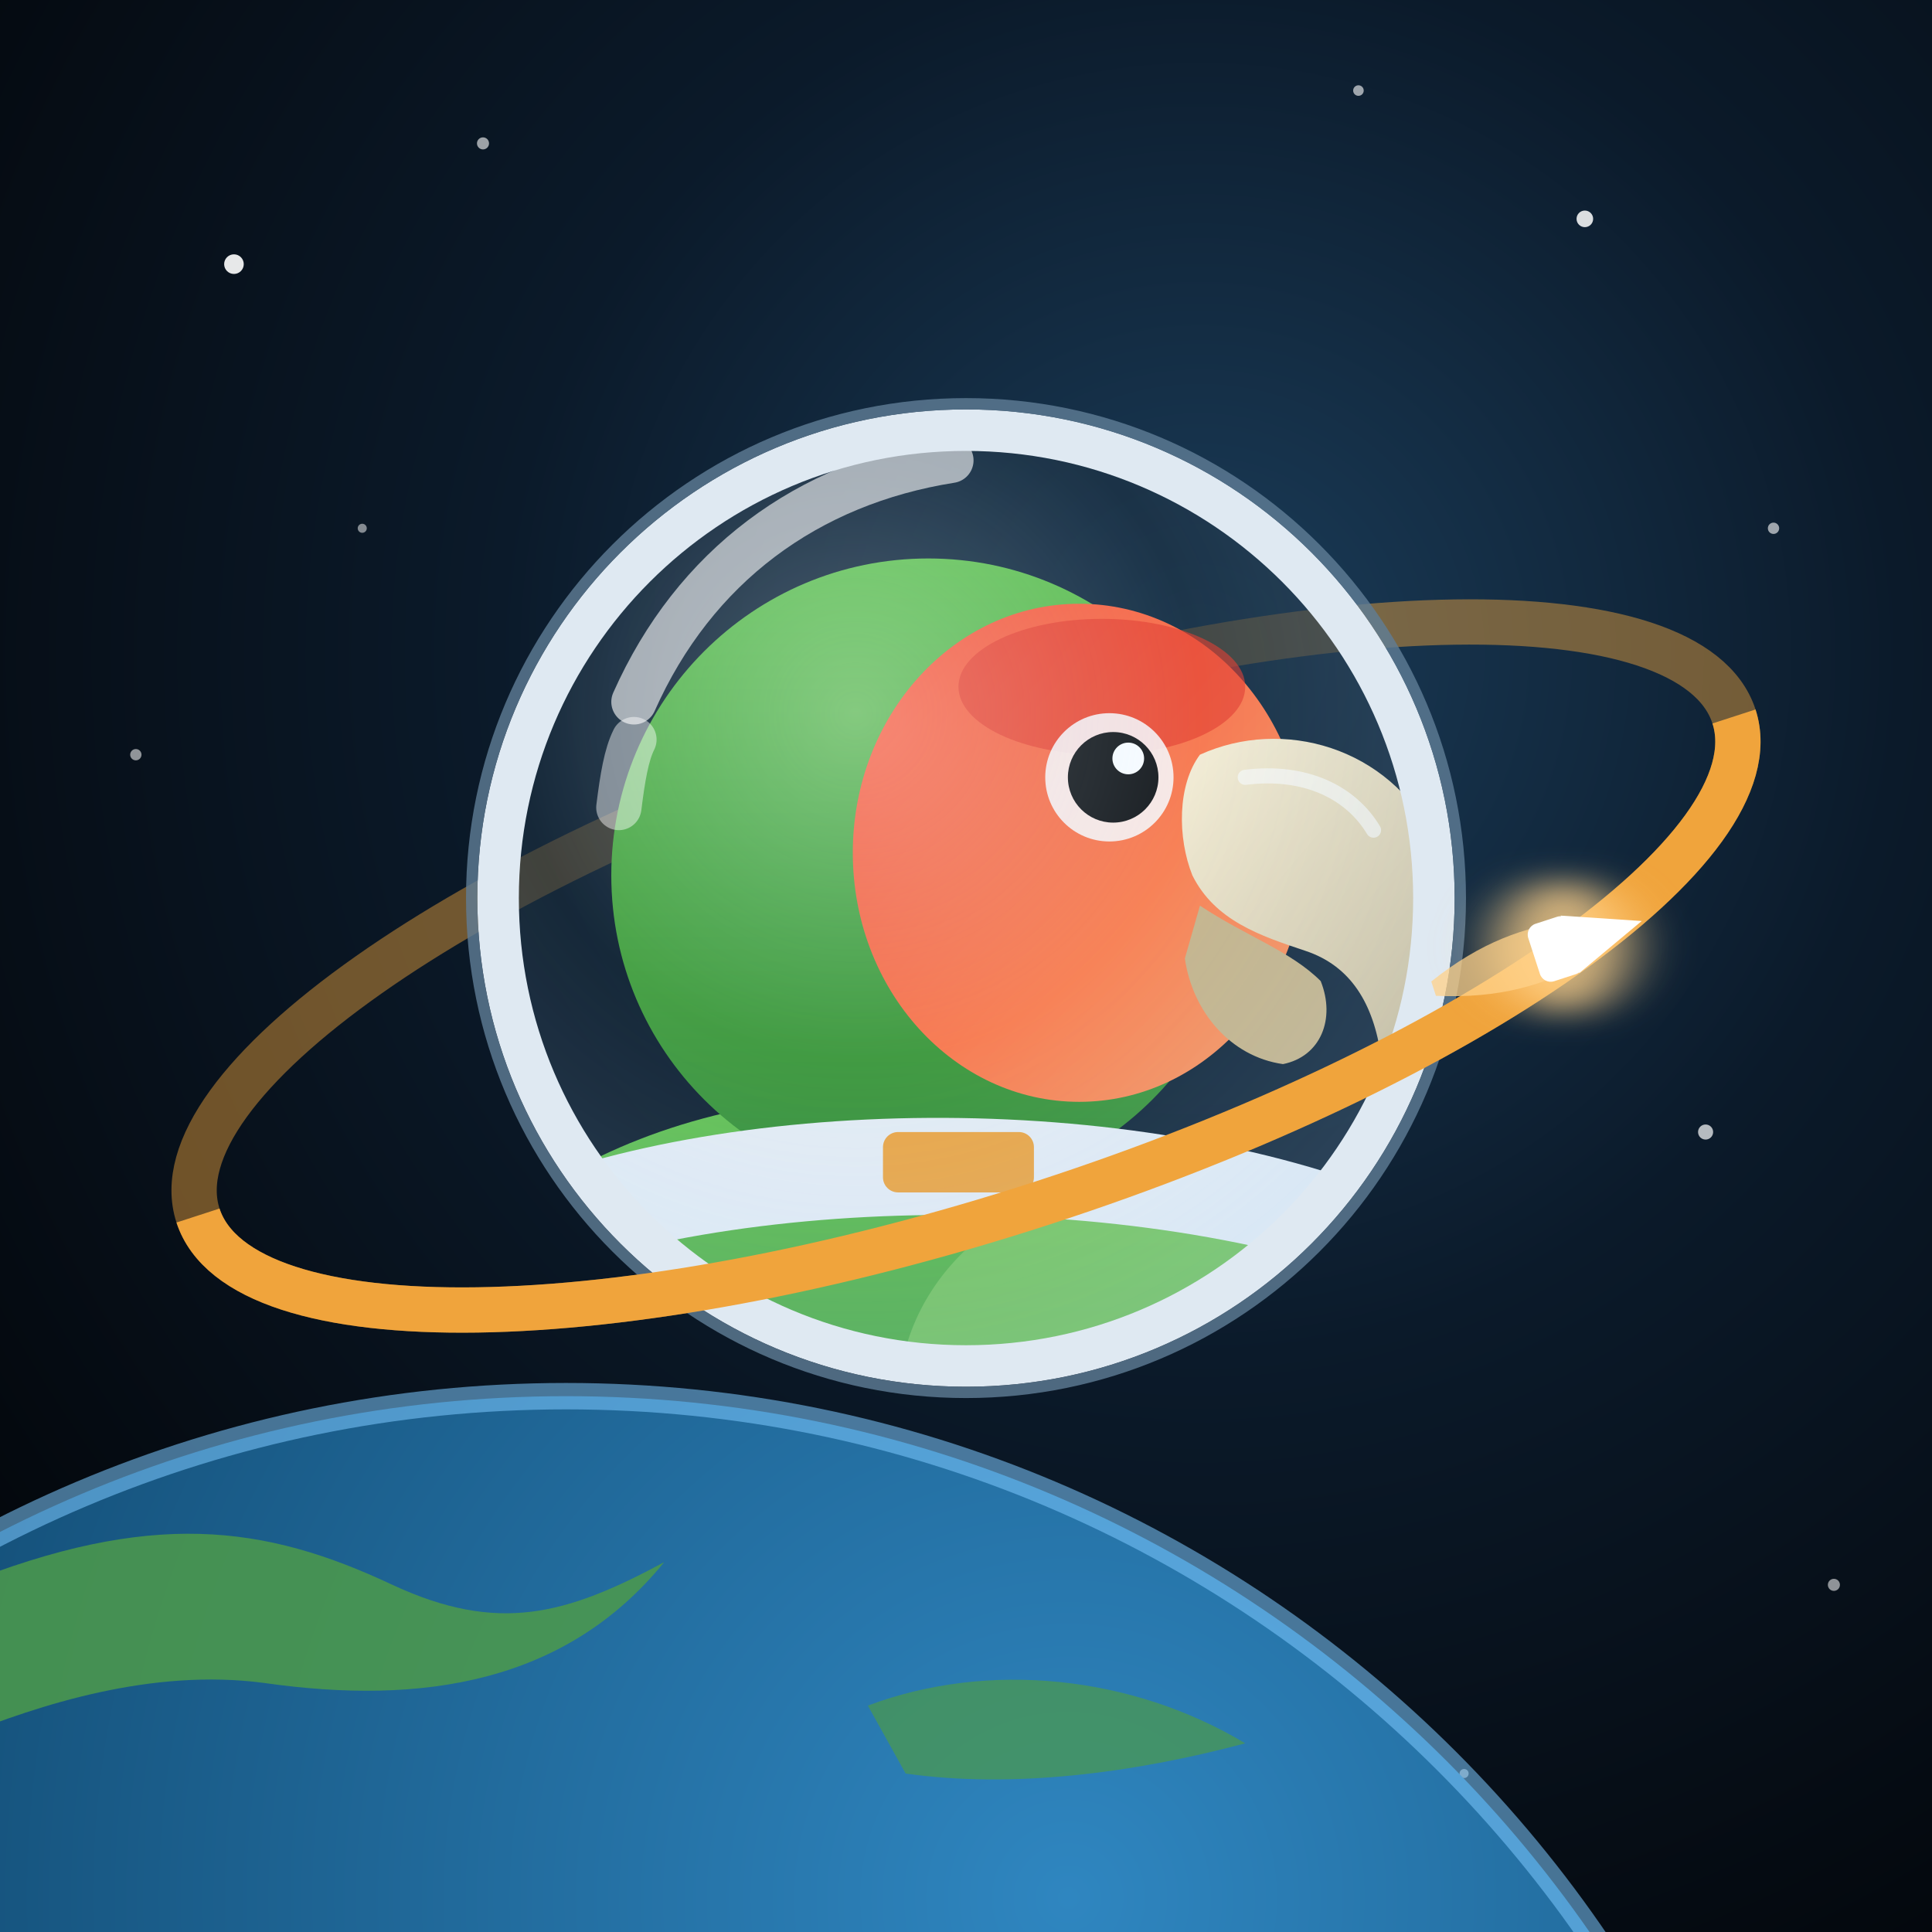
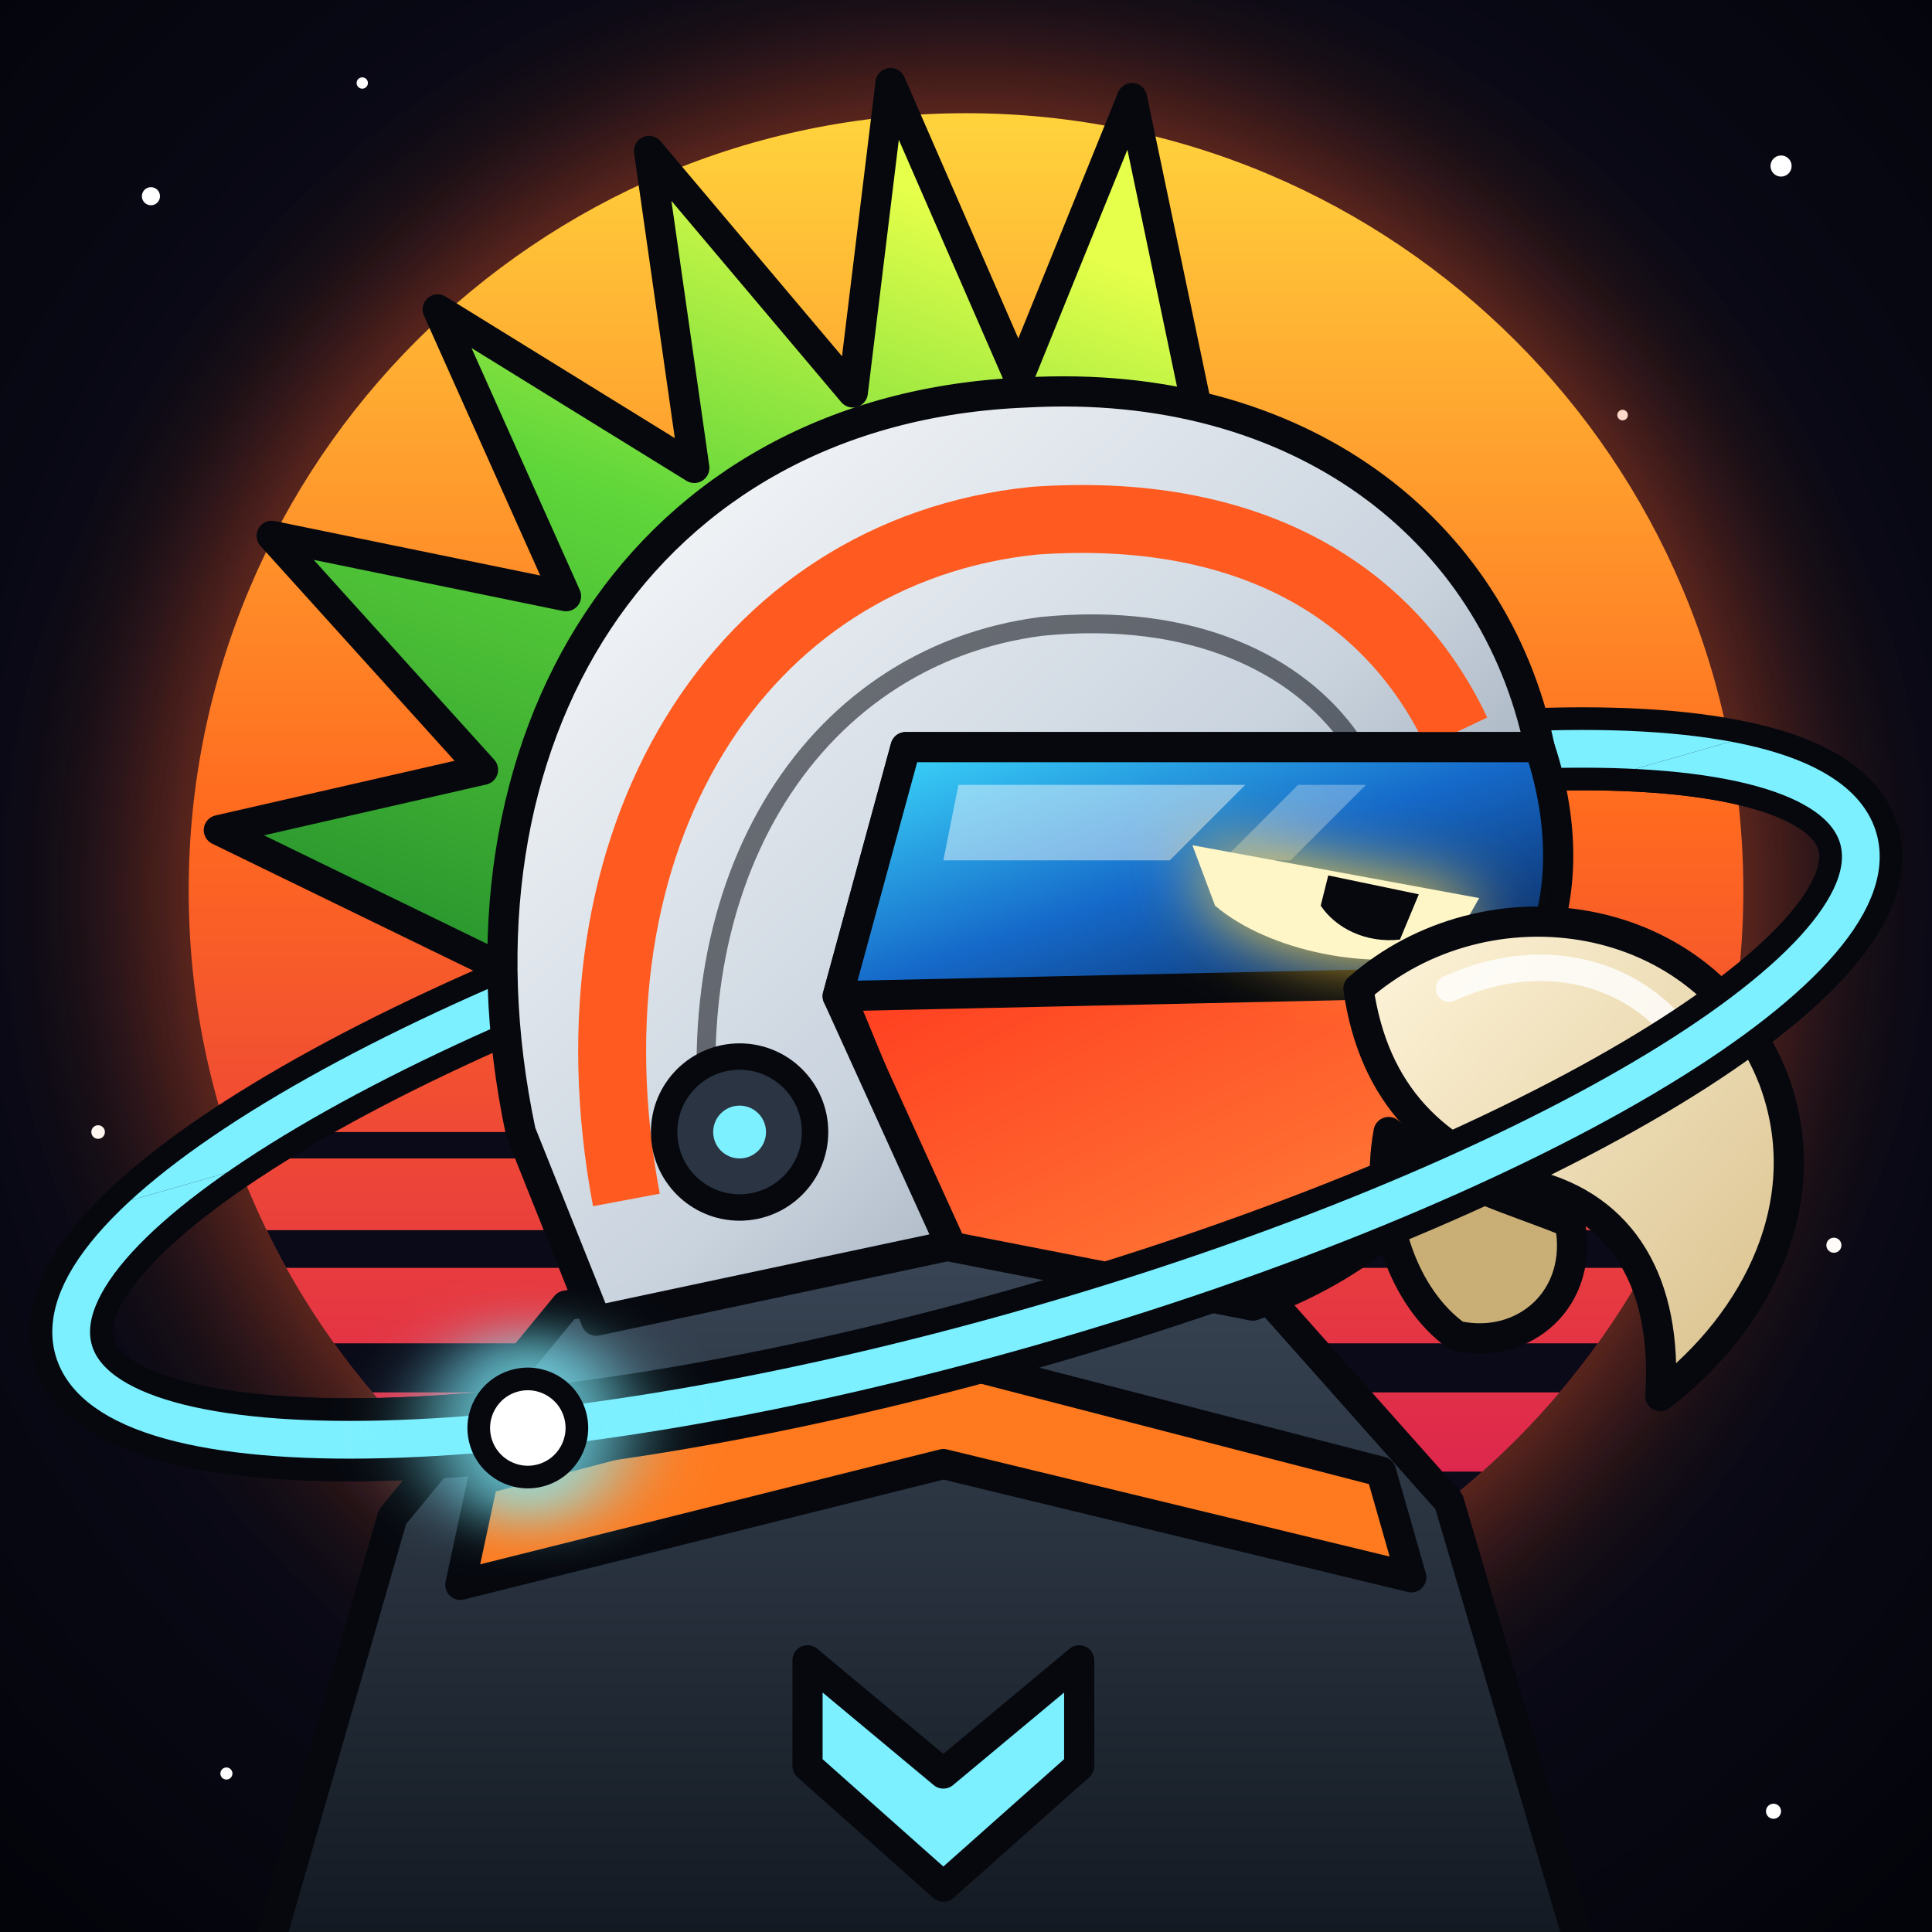
<svg xmlns="http://www.w3.org/2000/svg" viewBox="0 0 512 512" width="512" height="512">
  <defs>
-     <radialGradient id="sky" cx="62%" cy="34%" r="80%">
-       <stop offset="0" stop-color="#1b3d5a" />
-       <stop offset="0.45" stop-color="#0b1a2a" />
-       <stop offset="1" stop-color="#03060a" />
+     <radialGradient id="bg" cx="50%" cy="46%" r="75%">
+       <stop offset="0" stop-color="#1a1030" />
+       <stop offset="0.6" stop-color="#0a0a18" />
+       <stop offset="1" stop-color="#020308" />
    </radialGradient>
-     <radialGradient id="planet" cx="70%" cy="20%" r="85%">
-       <stop offset="0" stop-color="#2f86c0" />
-       <stop offset="0.55" stop-color="#145079" />
-       <stop offset="1" stop-color="#061827" />
-     </radialGradient>
-     <radialGradient id="glass" cx="38%" cy="30%" r="75%">
-       <stop offset="0" stop-color="#e8f6ff" stop-opacity="0.32" />
-       <stop offset="0.5" stop-color="#9fd2ff" stop-opacity="0.08" />
-       <stop offset="1" stop-color="#9fd2ff" stop-opacity="0.22" />
-     </radialGradient>
+     <linearGradient id="sun" x1="0" y1="0" x2="0" y2="1">
+       <stop offset="0" stop-color="#ffd23c" />
+       <stop offset="0.45" stop-color="#ff6a1f" />
+       <stop offset="1" stop-color="#d4145a" />
+     </linearGradient>
+     <linearGradient id="shell" x1="0" y1="0" x2="1" y2="1">
+       <stop offset="0" stop-color="#ffffff" />
+       <stop offset="0.55" stop-color="#c9d3de" />
+       <stop offset="1" stop-color="#6d7c8d" />
+     </linearGradient>
+     <linearGradient id="visor" x1="0" y1="0" x2="1" y2="1">
+       <stop offset="0" stop-color="#3fe0ff" />
+       <stop offset="0.5" stop-color="#1569c9" />
+       <stop offset="1" stop-color="#0a1c4a" />
+     </linearGradient>
+     <linearGradient id="hawk" x1="0" y1="1" x2="0.4" y2="0">
+       <stop offset="0" stop-color="#1f8a2c" />
+       <stop offset="0.6" stop-color="#5fd63a" />
+       <stop offset="1" stop-color="#e6ff4a" />
+     </linearGradient>
    <linearGradient id="face" x1="0" y1="0" x2="1" y2="1">
-       <stop offset="0" stop-color="#ff4a2e" />
-       <stop offset="1" stop-color="#ff9a5a" />
-     </linearGradient>
-     <linearGradient id="feathers" x1="0" y1="0" x2="0" y2="1">
-       <stop offset="0" stop-color="#62c24a" />
-       <stop offset="1" stop-color="#2f8a2c" />
+       <stop offset="0" stop-color="#ff3b1f" />
+       <stop offset="1" stop-color="#ff8a3c" />
    </linearGradient>
    <linearGradient id="beak" x1="0" y1="0" x2="1" y2="1">
-       <stop offset="0" stop-color="#fbf1d6" />
-       <stop offset="1" stop-color="#cdb98f" />
+       <stop offset="0" stop-color="#fff6dc" />
+       <stop offset="1" stop-color="#d8bf8a" />
    </linearGradient>
-     <clipPath id="inside">
-       <circle cx="256" cy="238" r="121" />
+     <linearGradient id="armor" x1="0" y1="0" x2="0" y2="1">
+       <stop offset="0" stop-color="#3a4656" />
+       <stop offset="1" stop-color="#121820" />
+     </linearGradient>
+     <clipPath id="sunclip">
+       <circle cx="256" cy="236" r="206" />
    </clipPath>
-     <clipPath id="front">
-       <rect x="-40" y="256" width="600" height="300" />
+     <clipPath id="ringfront">
+       <rect x="-60" y="256" width="640" height="300" />
    </clipPath>
-     <filter id="glow" x="-50%" y="-50%" width="200%" height="200%">
-       <feGaussianBlur stdDeviation="6" />
+     <filter id="glow" x="-60%" y="-60%" width="220%" height="220%">
+       <feGaussianBlur stdDeviation="9" />
+     </filter>
+     <filter id="softglow" x="-60%" y="-60%" width="220%" height="220%">
+       <feGaussianBlur stdDeviation="22" />
    </filter>
  </defs>
-   <rect width="512" height="512" fill="url(#sky)" />
-   <g fill="#ffffff">
-     <circle cx="62" cy="70" r="2.6" opacity="0.9" />
-     <circle cx="128" cy="38" r="1.6" opacity="0.6" />
-     <circle cx="420" cy="58" r="2.2" opacity="0.85" />
-     <circle cx="470" cy="140" r="1.5" opacity="0.6" />
-     <circle cx="452" cy="300" r="2" opacity="0.7" />
-     <circle cx="36" cy="200" r="1.5" opacity="0.55" />
-     <circle cx="96" cy="140" r="1.2" opacity="0.5" />
-     <circle cx="360" cy="24" r="1.4" opacity="0.6" />
-     <circle cx="486" cy="420" r="1.6" opacity="0.55" />
-     <circle cx="388" cy="470" r="1.2" opacity="0.5" />
+   <rect width="512" height="512" fill="url(#bg)" />
+   <g fill="#fff">
+     <circle cx="40" cy="52" r="2.4" />
+     <circle cx="472" cy="44" r="2.8" />
+     <circle cx="486" cy="330" r="2" />
+     <circle cx="26" cy="300" r="1.8" />
+     <circle cx="96" cy="22" r="1.5" />
+     <circle cx="430" cy="110" r="1.4" />
+     <circle cx="60" cy="470" r="1.6" />
+     <circle cx="470" cy="480" r="2" />
  </g>
-   <circle cx="150" cy="700" r="330" fill="url(#planet)" />
-   <path d="M-10 420 C40 400 70 404 104 420 C132 433 150 428 176 414 C150 446 112 452 70 446 C40 442 10 452 -10 460 Z" fill="#4c9a4a" opacity="0.85" />
-   <path d="M230 452 C262 440 300 444 330 462 C300 470 268 474 240 470 Z" fill="#4c9a4a" opacity="0.7" />
-   <circle cx="150" cy="700" r="330" fill="none" stroke="#7cc8ff" stroke-width="7" opacity="0.55" />
-   <g transform="rotate(-18 256 256)">
-     <ellipse cx="256" cy="256" rx="214" ry="66" fill="none" stroke="#f0a43c" stroke-width="12" opacity="0.45" />
+   <circle cx="256" cy="236" r="214" fill="#ff5a1f" opacity="0.5" filter="url(#softglow)" />
+   <circle cx="256" cy="236" r="206" fill="url(#sun)" />
+   <g clip-path="url(#sunclip)" fill="#0a0a18">
+     <rect x="0" y="300" width="512" height="7" />
+     <rect x="0" y="326" width="512" height="10" />
+     <rect x="0" y="356" width="512" height="13" />
+     <rect x="0" y="390" width="512" height="17" />
+     <rect x="0" y="426" width="512" height="22" />
  </g>
-   <g clip-path="url(#inside)">
-     <rect x="120" y="100" width="280" height="280" fill="#0a1824" opacity="0.55" />
-     <ellipse cx="236" cy="372" rx="128" ry="82" fill="url(#feathers)" />
-     <ellipse cx="300" cy="372" rx="62" ry="58" fill="#8fd16a" opacity="0.55" />
-     <circle cx="246" cy="232" r="84" fill="url(#feathers)" />
-     <ellipse cx="286" cy="226" rx="60" ry="66" fill="url(#face)" />
-     <ellipse cx="292" cy="182" rx="38" ry="18" fill="#e8301f" opacity="0.6" />
-     <circle cx="294" cy="206" r="17" fill="#ffffff" opacity="0.85" />
-     <circle cx="295" cy="206" r="12" fill="#101010" />
-     <circle cx="299" cy="201" r="4.2" fill="#ffffff" />
-     <path d="M318 200 C340 190 368 198 380 222 C390 242 384 266 366 280 C364 266 358 256 346 252 C334 248 322 244 316 232 C312 222 312 208 318 200 Z" fill="url(#beak)" />
-     <path d="M318 240 C330 248 342 252 350 260 C354 270 350 280 340 282 C326 280 316 268 314 254 Z" fill="#c9b384" />
-     <path d="M330 206 C346 204 358 210 364 220" fill="none" stroke="#ffffff" stroke-width="4" stroke-linecap="round" opacity="0.6" />
-     <path d="M128 318 C190 290 300 288 372 318 L372 342 C300 314 190 316 128 344 Z" fill="#e9eef3" />
-     <rect x="234" y="300" width="40" height="16" rx="4" fill="#f0a43c" />
+   <g transform="rotate(-16 256 290)">
+     <ellipse cx="256" cy="290" rx="246" ry="64" fill="none" stroke="#06080e" stroke-width="22" />
+     <ellipse cx="256" cy="290" rx="246" ry="64" fill="none" stroke="#7df0ff" stroke-width="10" />
  </g>
-   <circle cx="256" cy="238" r="121" fill="url(#glass)" />
-   <path d="M168 186 C184 150 214 128 252 122" fill="none" stroke="#ffffff" stroke-width="12" stroke-linecap="round" opacity="0.6" />
-   <path d="M164 214 C165 206 166 200 168 196" fill="none" stroke="#ffffff" stroke-width="12" stroke-linecap="round" opacity="0.45" />
-   <circle cx="256" cy="238" r="124" fill="none" stroke="#dfe9f2" stroke-width="11" />
-   <circle cx="256" cy="238" r="131" fill="none" stroke="#5f7d96" stroke-width="3" opacity="0.8" />
-   <g transform="rotate(-18 256 256)">
-     <ellipse cx="256" cy="256" rx="214" ry="66" fill="none" stroke="#f0a43c" stroke-width="12" clip-path="url(#front)" />
-     <g transform="translate(408 300)">
-       <circle r="18" fill="#ffd28a" opacity="0.8" filter="url(#glow)" />
-       <path d="M-36 -2 C-20 -8 -8 -8 4 -6 L4 6 C-8 8 -20 8 -36 2 Z" fill="#ffd28a" opacity="0.75" />
-       <path d="M2 -8 L22 0 L2 8 Z" fill="#ffffff" />
-       <rect x="-8" y="-8" width="12" height="16" rx="3" fill="#ffffff" />
+   <g stroke="#06080e" stroke-width="8" stroke-linejoin="round" stroke-linecap="round">
+     <path d="M150 346 L252 326 L336 344 L384 398 L420 520 L70 520 L104 402 Z" fill="url(#armor)" />
+     <path d="M128 392 L250 360 L366 390 L374 418 L250 388 L122 420 Z" fill="#ff7a1f" />
+     <path d="M214 440 L250 470 L286 440 L286 468 L250 500 L214 468 Z" fill="#7df0ff" />
+     <path d="M318 112 L300 26 L270 100 L236 22 L226 104 L172 40 L184 124 L116 82 L150 158 L72 142 L128 204 L58 220 L132 256 L200 180 Z" fill="url(#hawk)" />
+     <path d="M222 262 L404 258 C400 300 372 332 332 346 L250 330 Z" fill="url(#face)" />
+     <path d="M138 300 C116 196 170 108 272 104 C344 100 396 140 408 198 L240 198 L222 264 L252 330 L158 350 Z" fill="url(#shell)" />
+   </g>
+   <path d="M166 318 C148 222 196 146 274 138 C330 134 368 156 386 194" fill="none" stroke="#ff5a1f" stroke-width="18" />
+   <path d="M190 314 C176 236 214 174 276 166 C316 162 344 176 358 196" fill="none" stroke="#06080e" stroke-width="5" opacity="0.55" />
+   <circle cx="196" cy="300" r="20" fill="#2a3442" stroke="#06080e" stroke-width="7" />
+   <circle cx="196" cy="300" r="7" fill="#7df0ff" />
+   <path d="M240 198 L408 198 C416 222 414 244 404 260 L222 264 Z" fill="url(#visor)" stroke="#06080e" stroke-width="8" stroke-linejoin="round" />
+   <path d="M254 208 L330 208 L310 228 L250 228 Z" fill="#fff" opacity="0.45" />
+   <path d="M344 208 L362 208 L342 228 L324 228 Z" fill="#fff" opacity="0.3" />
+   <path d="M316 224 L392 238 L384 252 C364 258 336 252 322 240 Z" fill="#ffd23c" filter="url(#glow)" />
+   <path d="M316 224 L392 238 L384 252 C364 258 336 252 322 240 Z" fill="#fff6c8" />
+   <path d="M352 232 L376 237 L371 249 C362 250 354 246 350 240 Z" fill="#06080e" />
+   <g stroke="#06080e" stroke-width="8" stroke-linejoin="round">
+     <path d="M368 300 C384 314 402 318 416 324 C420 344 404 358 386 354 C372 344 364 322 368 300 Z" fill="#c9ae76" />
+     <path d="M360 262 C394 232 452 240 470 286 C482 318 466 350 440 370 C442 340 430 320 406 314 C380 306 364 290 360 262 Z" fill="url(#beak)" />
+   </g>
+   <path d="M384 262 C410 250 438 258 450 282" fill="none" stroke="#fff" stroke-width="7" stroke-linecap="round" opacity="0.8" />
+   <g transform="rotate(-16 256 290)">
+     <g clip-path="url(#ringfront)">
+       <ellipse cx="256" cy="290" rx="246" ry="64" fill="none" stroke="#06080e" stroke-width="22" />
+       <ellipse cx="256" cy="290" rx="246" ry="64" fill="none" stroke="#7df0ff" stroke-width="10" />
    </g>
+     <circle cx="120" cy="343" r="26" fill="#7df0ff" opacity="0.8" filter="url(#glow)" />
+     <circle cx="120" cy="343" r="13" fill="#fff" stroke="#06080e" stroke-width="6" />
  </g>
</svg>
